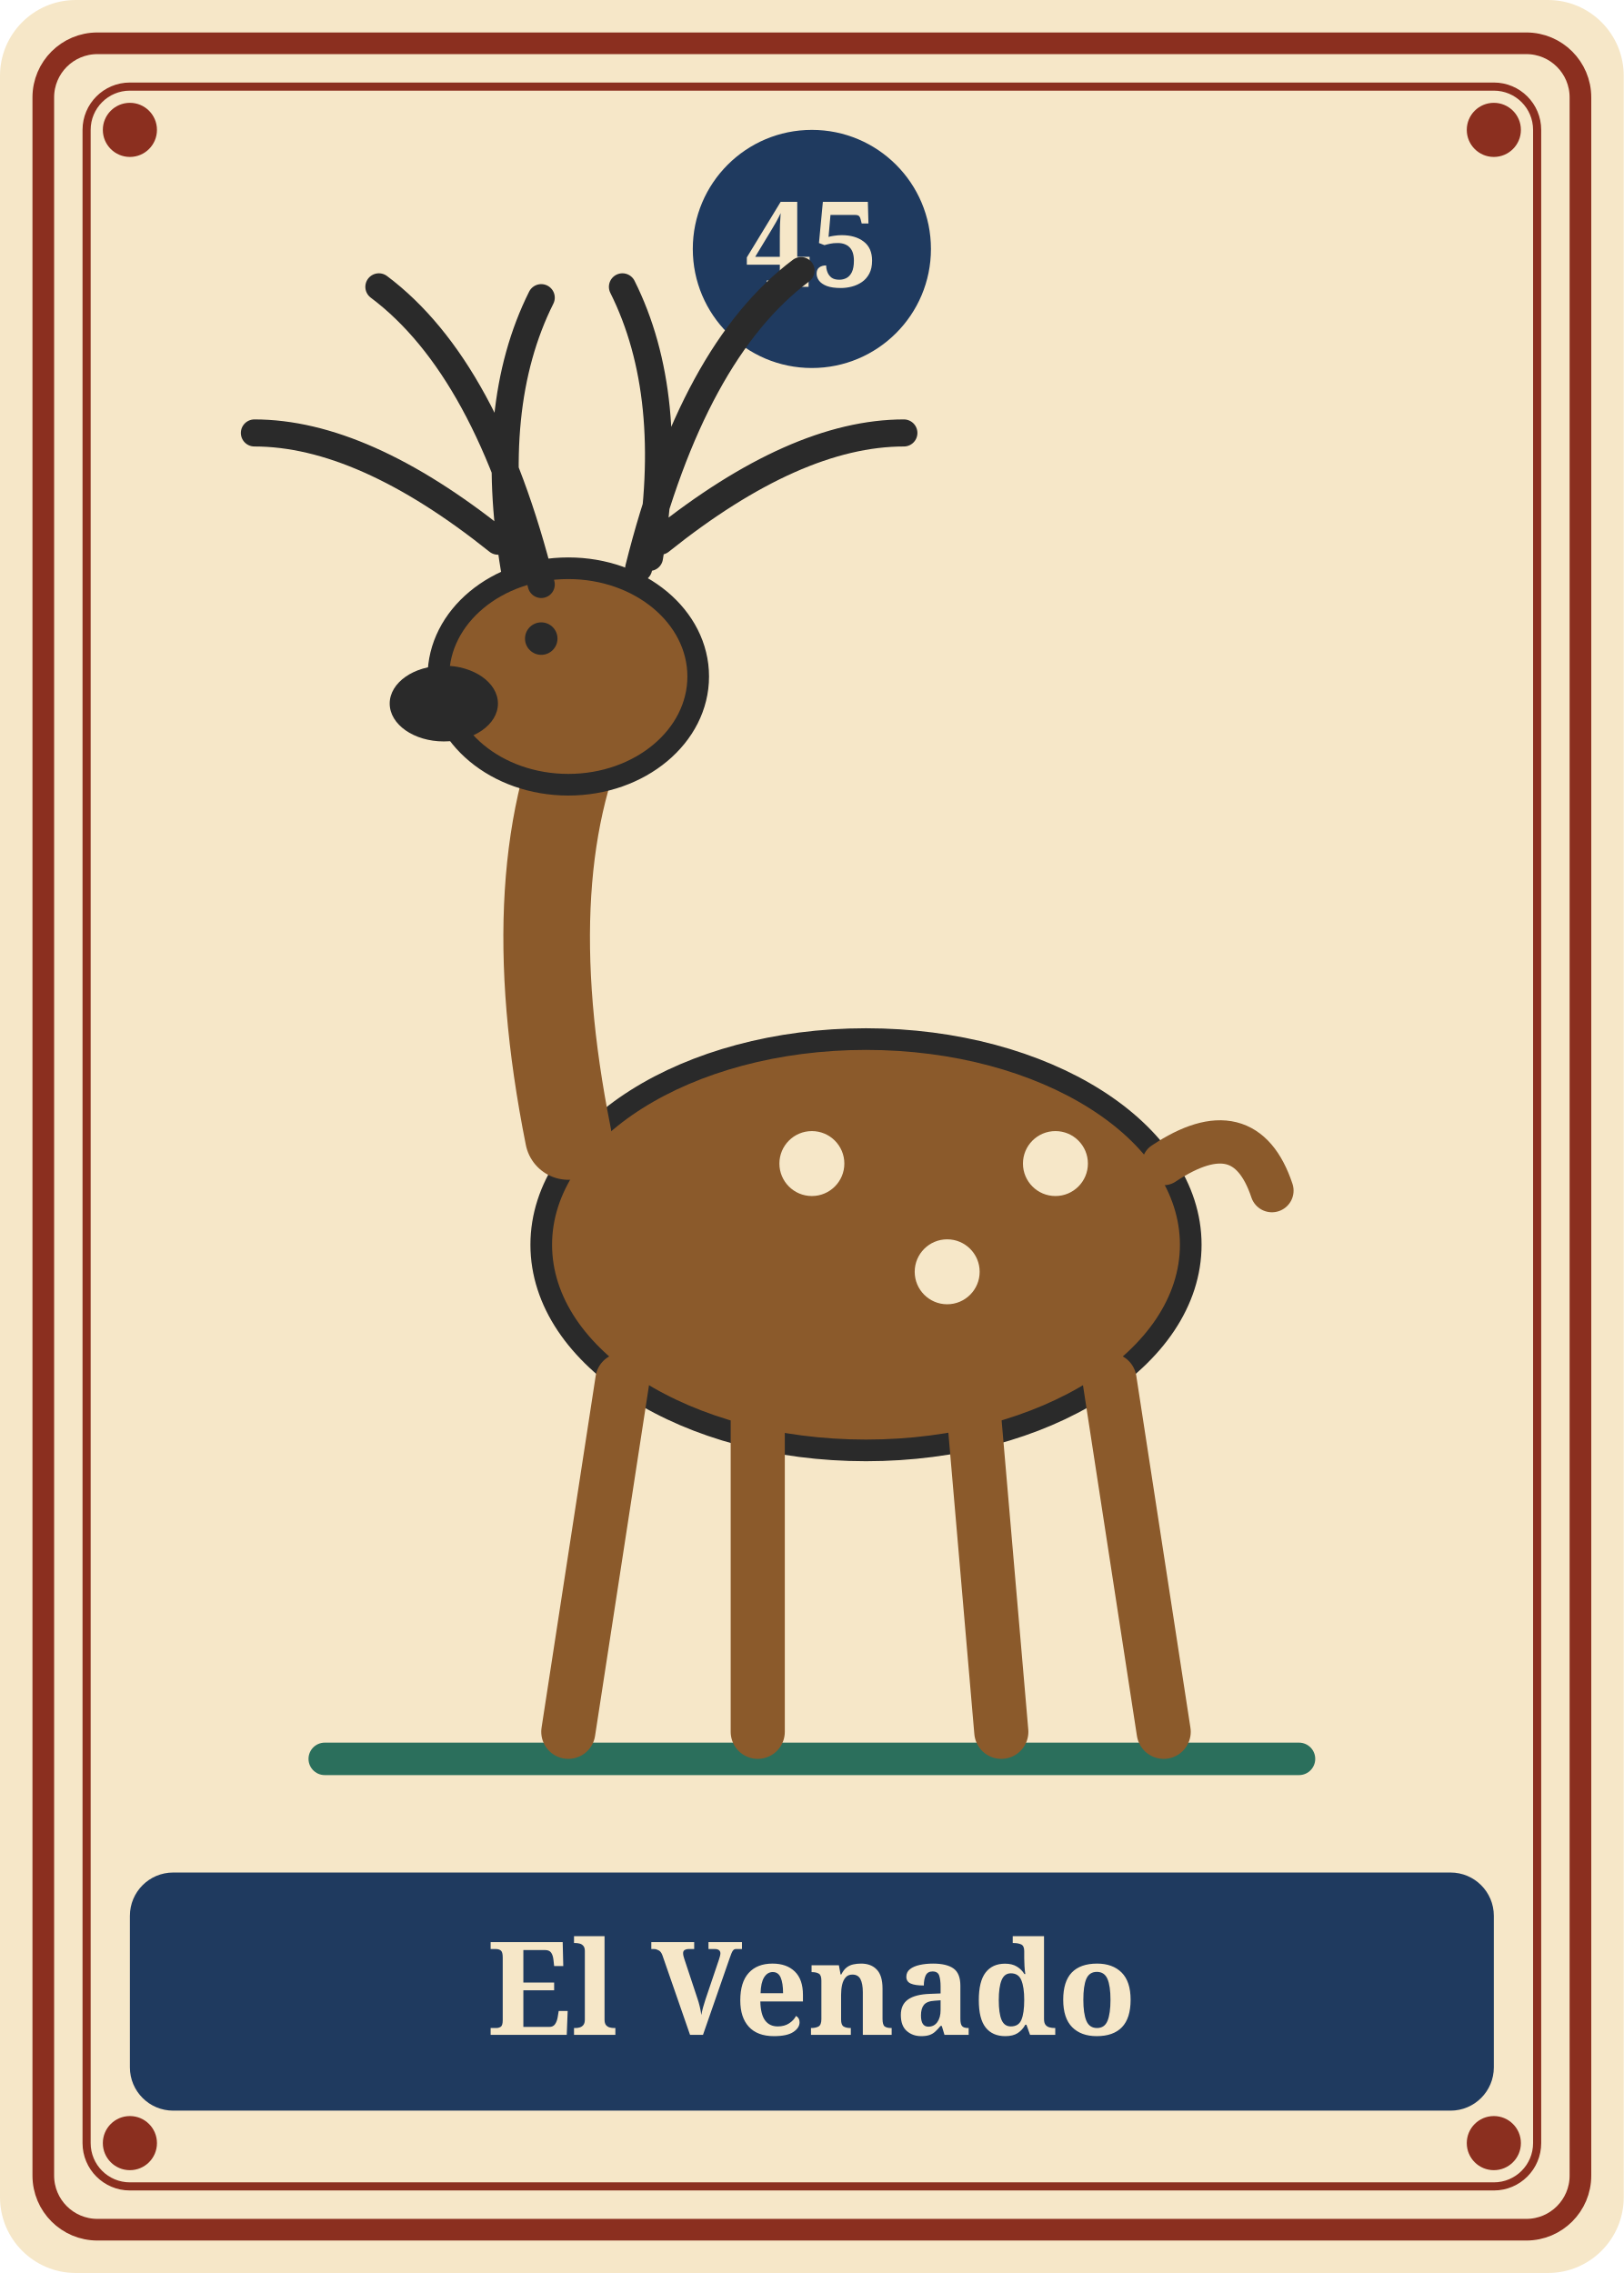
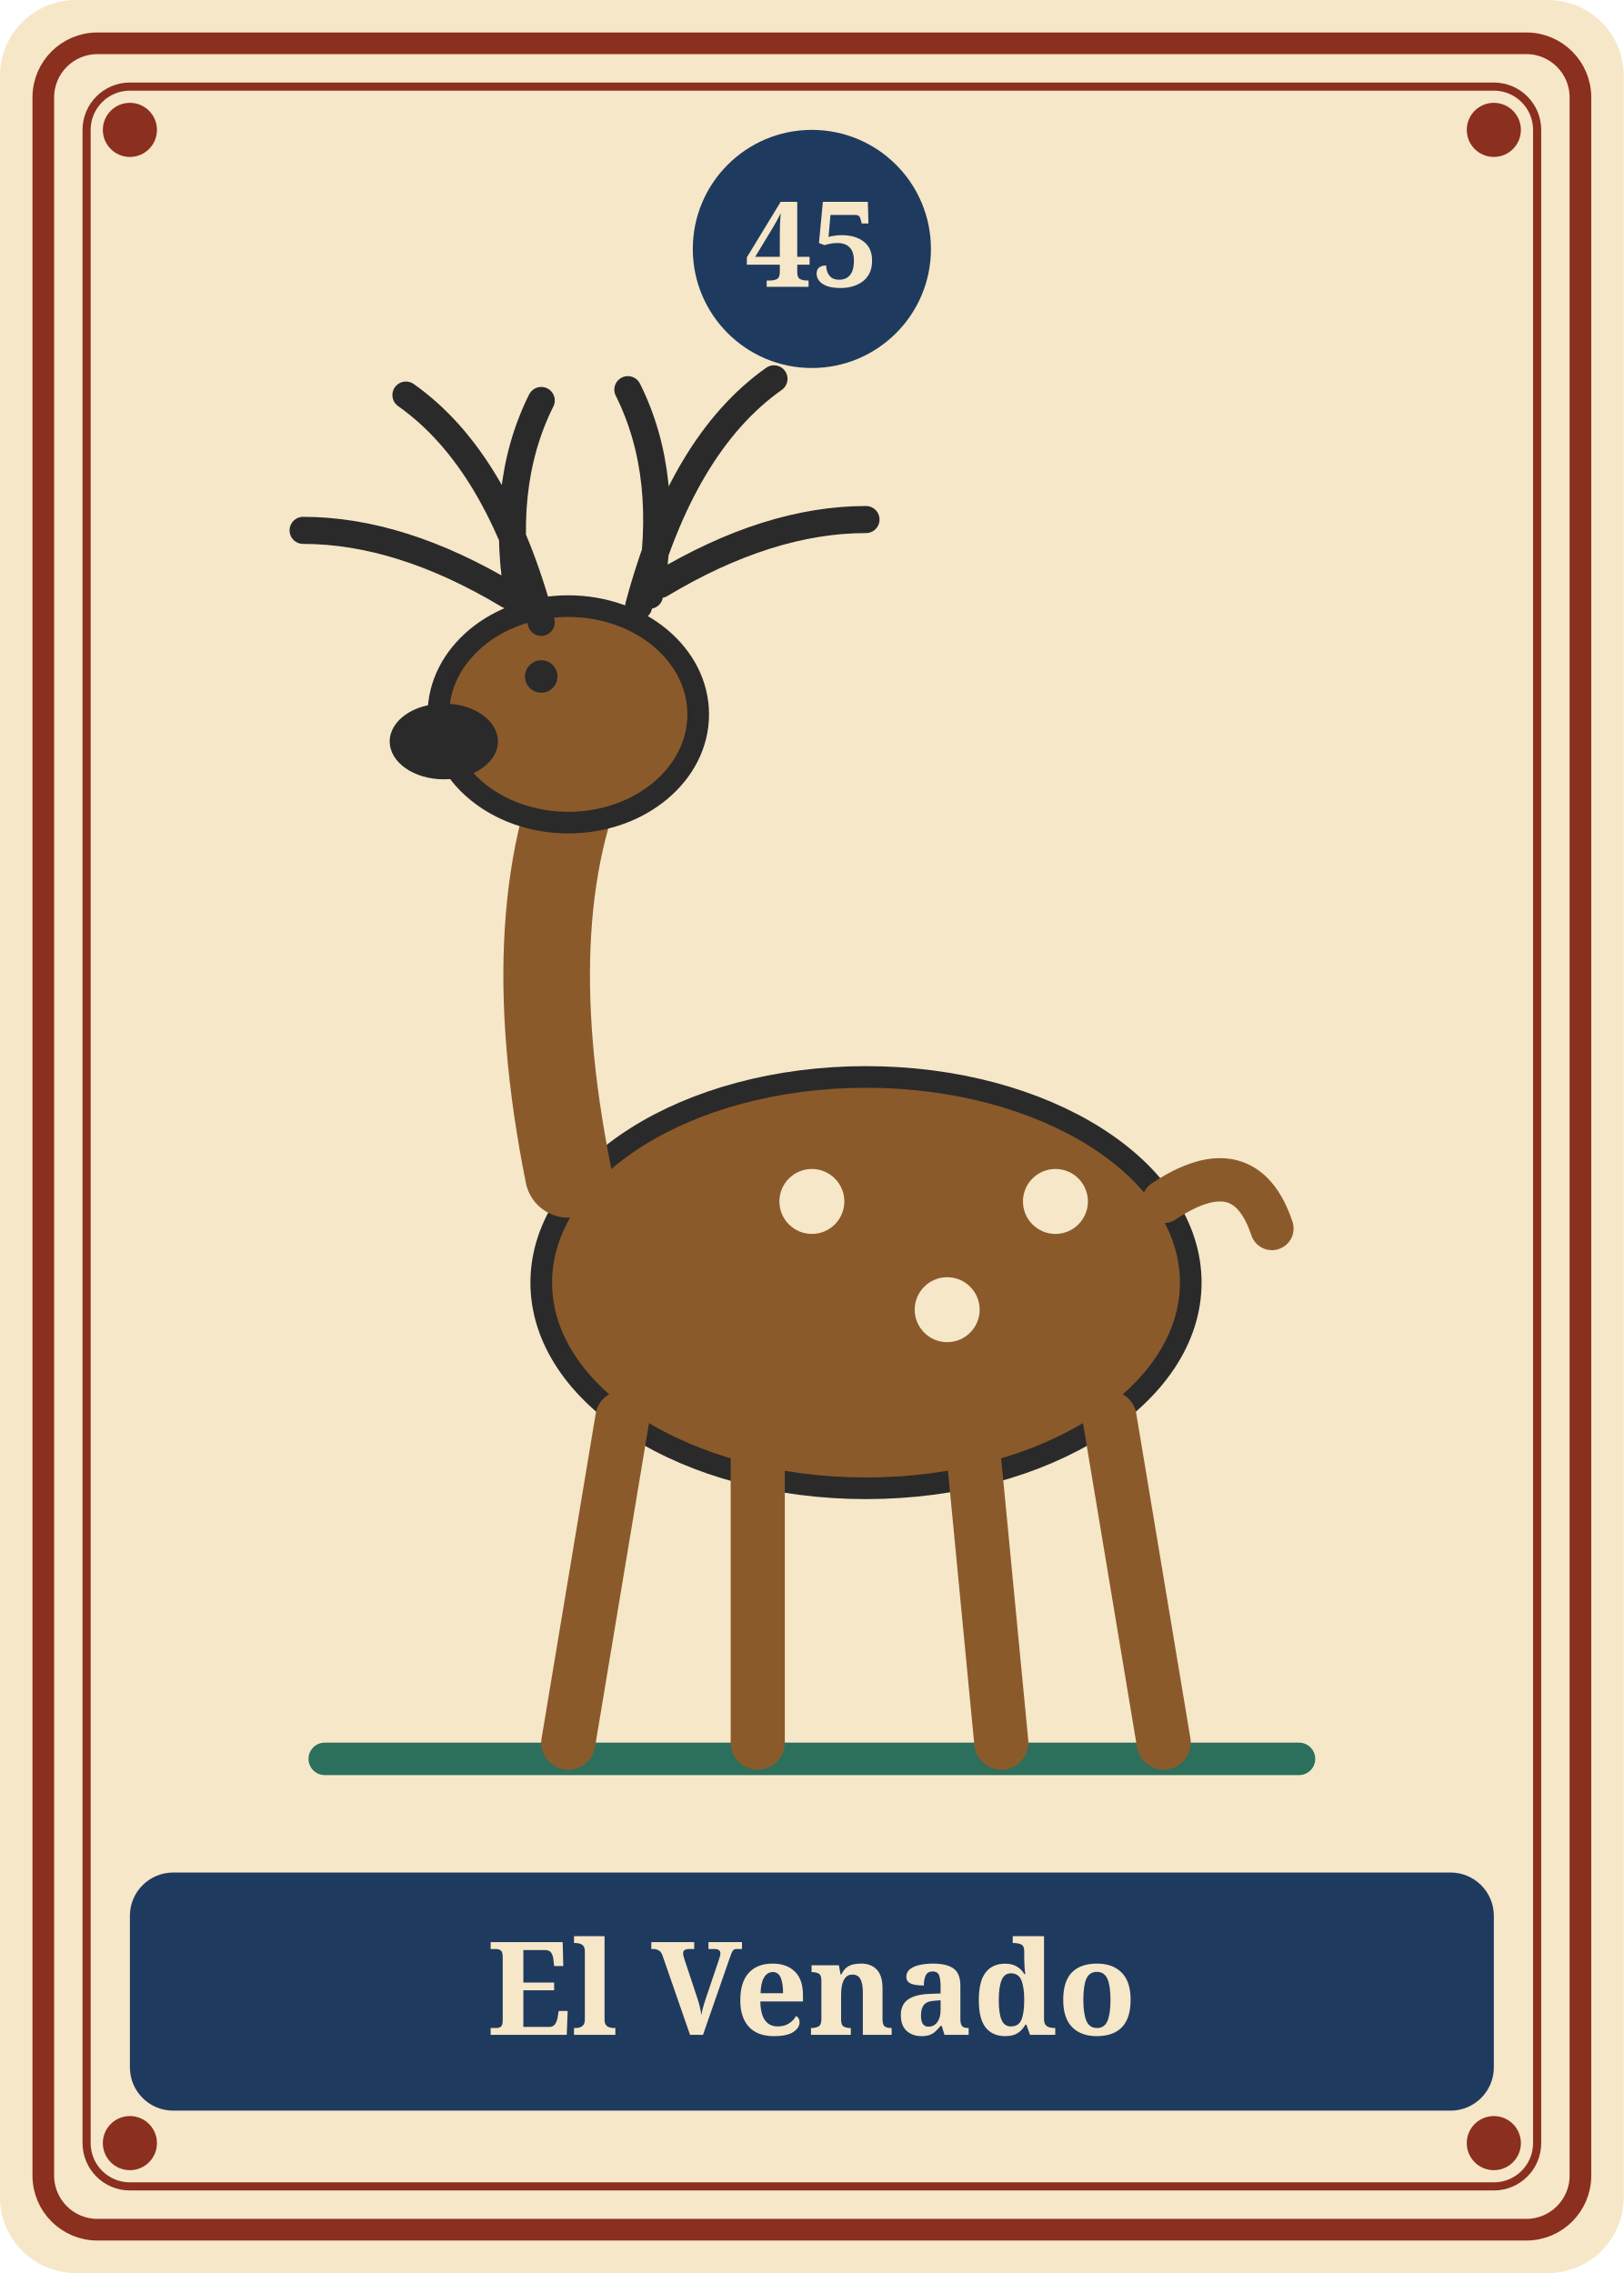
<svg xmlns="http://www.w3.org/2000/svg" viewBox="0 0 300 420" width="300" height="420">
  <rect width="300" height="420" rx="14" fill="#f6e7c8" />
  <rect x="8" y="8" width="284" height="404" rx="10" fill="none" stroke="#8b2f1f" stroke-width="4" />
  <rect x="16" y="16" width="268" height="388" rx="8" fill="none" stroke="#8b2f1f" stroke-width="1.5" />
  <g fill="#8b2f1f">
    <circle cx="24" cy="24" r="5" />
    <circle cx="276" cy="24" r="5" />
    <circle cx="24" cy="396" r="5" />
    <circle cx="276" cy="396" r="5" />
  </g>
  <circle cx="150" cy="46" r="22" fill="#1f3a5f" />
  <text x="150" y="53" text-anchor="middle" font-family="Georgia, serif" font-size="22" font-weight="bold" fill="#f6e7c8">45</text>
  <g>
-     <path d="M60 325 h180" stroke="#2b6f5c" stroke-width="6" stroke-linecap="round" />
-     <ellipse cx="160" cy="230" rx="60" ry="38" fill="#8b5a2b" stroke="#2a2a2a" stroke-width="4" />
-     <g stroke="#8b5a2b" stroke-width="10" stroke-linecap="round">
-       <line x1="115" y1="255" x2="105" y2="320" />
-       <line x1="140" y1="262" x2="140" y2="320" />
-       <line x1="180" y1="262" x2="185" y2="320" />
-       <line x1="205" y1="255" x2="215" y2="320" />
+     <g transform="translate(0,22)">
+       <path d="M60 303 h180" stroke="#2b6f5c" stroke-width="6" stroke-linecap="round" />
+       <ellipse cx="160" cy="215" rx="60" ry="38" fill="#8b5a2b" stroke="#2a2a2a" stroke-width="4" />
+       <g stroke="#8b5a2b" stroke-width="10" stroke-linecap="round">
+         <line x1="115" y1="240" x2="105" y2="300" />
+         <line x1="140" y1="248" x2="140" y2="300" />
+         <line x1="180" y1="248" x2="185" y2="300" />
+         <line x1="205" y1="240" x2="215" y2="300" />
+       </g>
+       <path d="M105 195 q-10 -50 5 -80" stroke="#8b5a2b" stroke-width="16" fill="none" stroke-linecap="round" />
+       <ellipse cx="105" cy="110" rx="24" ry="20" fill="#8b5a2b" stroke="#2a2a2a" stroke-width="4" />
+       <ellipse cx="82" cy="115" rx="10" ry="7" fill="#2a2a2a" />
+       <circle cx="100" cy="103" r="3" fill="#2a2a2a" />
+       <g stroke="#2a2a2a" stroke-width="5" fill="none" stroke-linecap="round">
+         <path d="M100 93 q-8 -30 -25 -42 M94 88 q-20 -12 -38 -12 M96 90 q-4 -22 4 -38" />
+         <path d="M118 90 q8 -30 25 -42 M122 86 q20 -12 38 -12 M120 88 q4 -22 -4 -38" />
+       </g>
+       <circle cx="150" cy="200" r="6" fill="#f6e7c8" />
+       <circle cx="175" cy="220" r="6" fill="#f6e7c8" />
+       <circle cx="195" cy="200" r="6" fill="#f6e7c8" />
+       <path d="M215 200 q15 -10 20 5" stroke="#8b5a2b" stroke-width="8" fill="none" stroke-linecap="round" />
    </g>
-     <path d="M105 210 q-10 -50 5 -80" stroke="#8b5a2b" stroke-width="16" fill="none" stroke-linecap="round" />
-     <ellipse cx="105" cy="125" rx="24" ry="20" fill="#8b5a2b" stroke="#2a2a2a" stroke-width="4" />
-     <ellipse cx="82" cy="130" rx="10" ry="7" fill="#2a2a2a" />
-     <circle cx="100" cy="118" r="3" fill="#2a2a2a" />
-     <g stroke="#2a2a2a" stroke-width="5" fill="none" stroke-linecap="round">
-       <path d="M100 108 q-10 -40 -30 -55 M92 100 q-25 -20 -45 -20 M95 105 q-5 -30 5 -50" />
-       <path d="M118 105 q10 -40 30 -55 M122 100 q25 -20 45 -20 M120 103 q5 -30 -5 -50" />
-     </g>
-     <circle cx="150" cy="215" r="6" fill="#f6e7c8" />
-     <circle cx="175" cy="235" r="6" fill="#f6e7c8" />
-     <circle cx="195" cy="215" r="6" fill="#f6e7c8" />
-     <path d="M215 215 q15 -10 20 5" stroke="#8b5a2b" stroke-width="8" fill="none" stroke-linecap="round" />
  </g>
  <rect x="24" y="346" width="252" height="44" rx="8" fill="#1f3a5f" />
  <text x="150" y="376" text-anchor="middle" font-family="Georgia, serif" font-size="24" font-weight="bold" fill="#f6e7c8">El Venado</text>
</svg>
